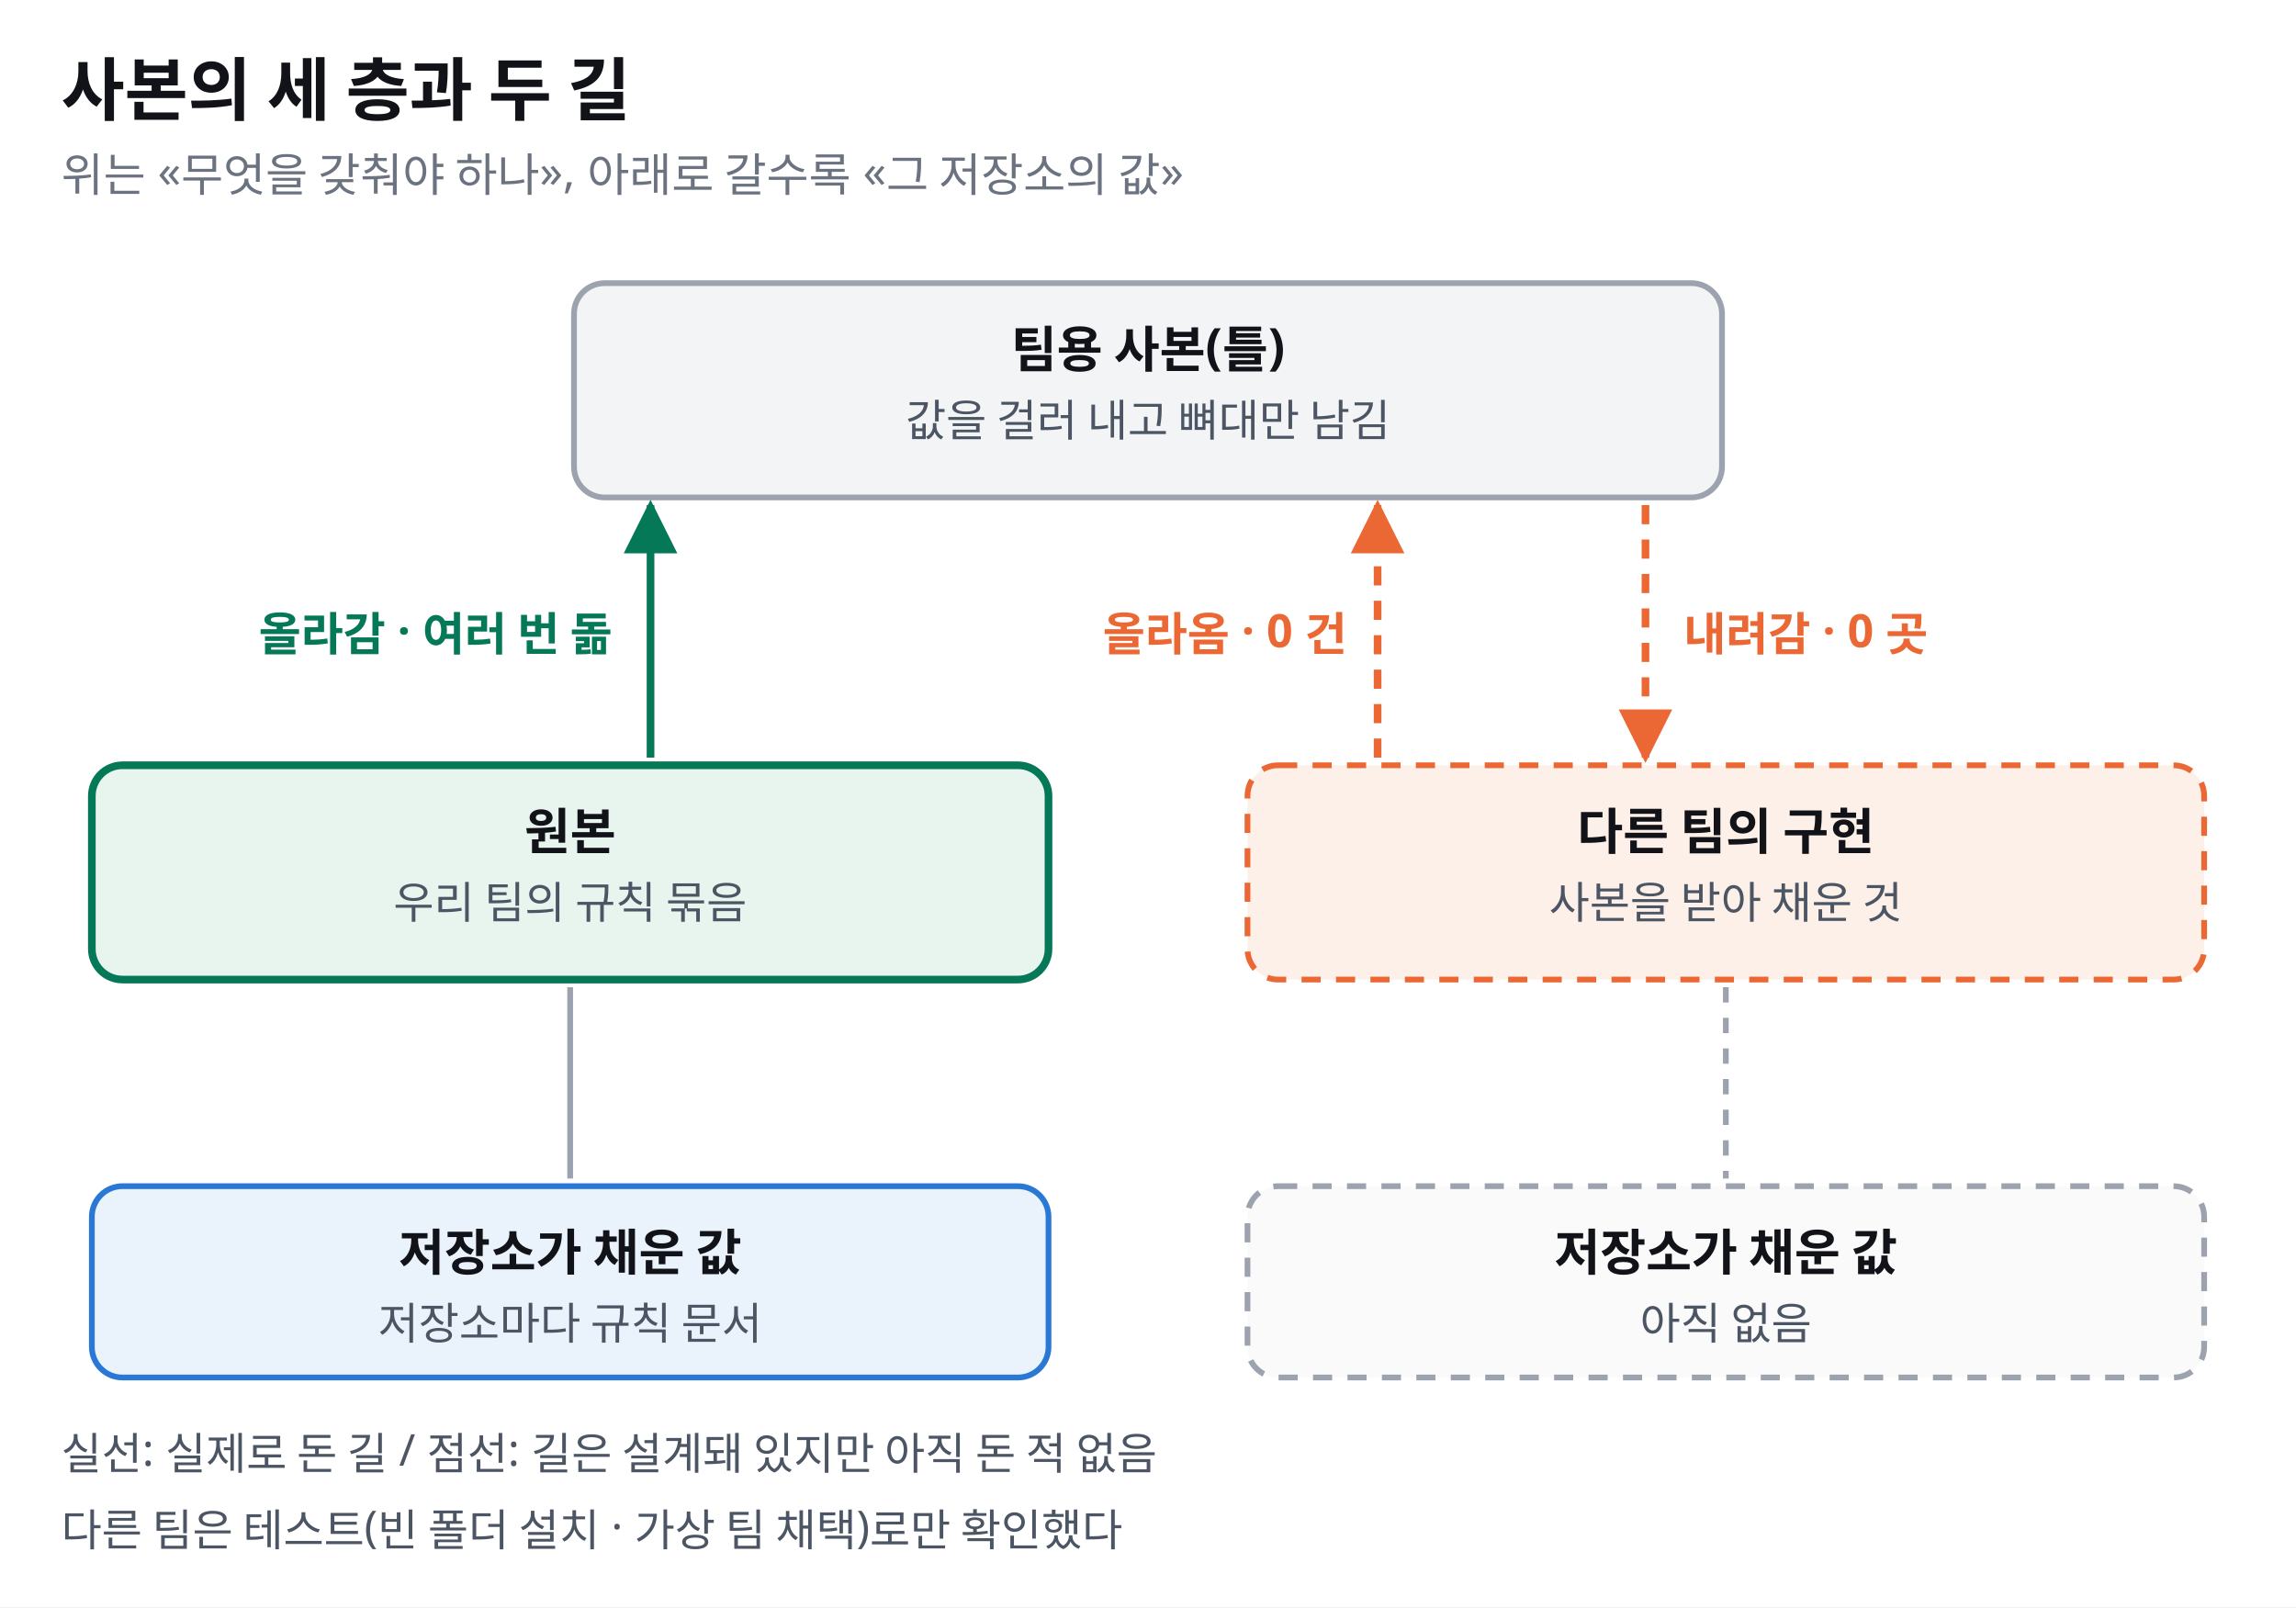
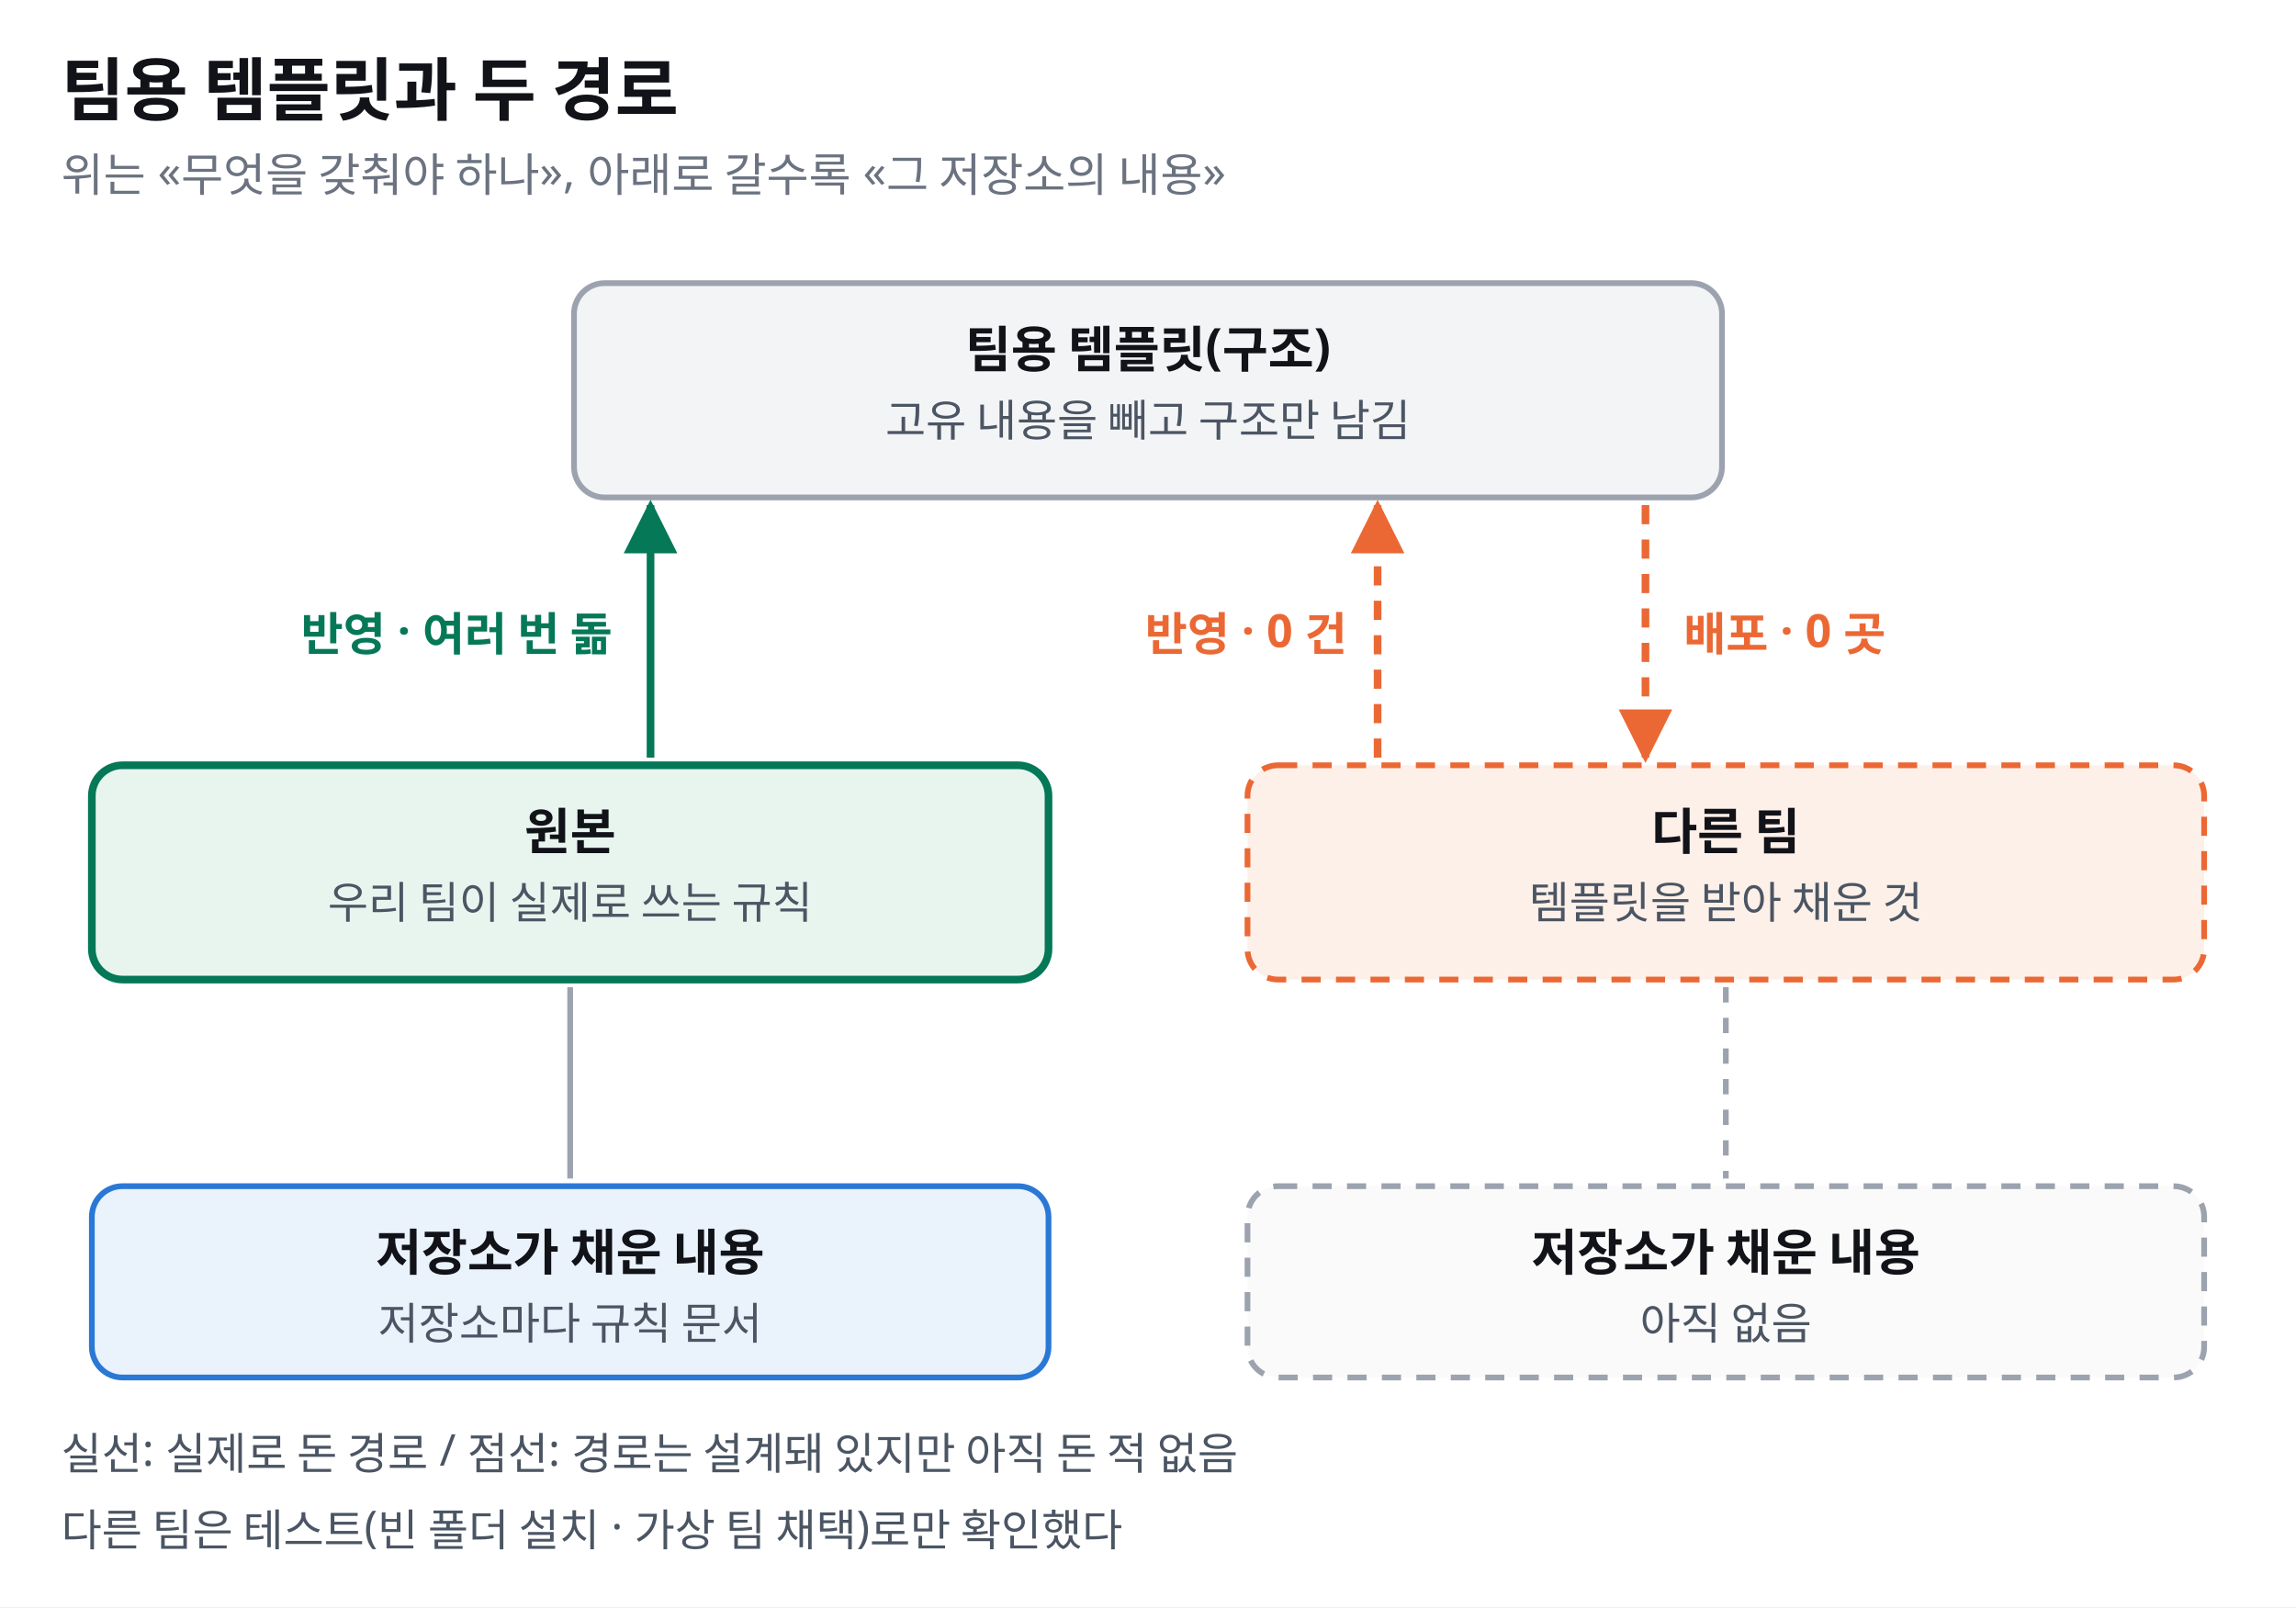
<svg xmlns="http://www.w3.org/2000/svg" viewBox="0 0 600 420" width="600" height="420" role="img" aria-labelledby="t d">
  <rect width="600" height="420" fill="#ffffff" />
  <g font-family="Pretendard, 'Apple SD Gothic Neo', 'Noto Sans KR', 'Malgun Gothic', sans-serif">
    <defs>
      <marker id="p-g" viewBox="0 0 10 10" refX="9" refY="5" markerWidth="7" markerHeight="7" orient="auto-start-reverse">
        <path d="M0,0 L10,5 L0,10 z" fill="#047857" />
      </marker>
      <marker id="p-o" viewBox="0 0 10 10" refX="9" refY="5" markerWidth="7" markerHeight="7" orient="auto-start-reverse">
        <path d="M0,0 L10,5 L0,10 z" fill="#eb6834" />
      </marker>
    </defs>
-     <text x="16" y="30" font-size="18" fill="#111318" font-weight="700">사본의 세 층과 두 길</text>
-     <text x="16" y="50" font-size="12" fill="#6b7280">위는 «무엇을 갖춰야 하나», 아래로 갈수록 «그 저장소의 값»</text>
+     <text x="16" y="30" font-size="18" fill="#111318" font-weight="700">팀용 템플릿과 두 경로</text>
+     <text x="16" y="50" font-size="12" fill="#6b7280">위는 «무엇을 갖춰야 하나», 아래로 갈수록 «그 저장소의 내용»</text>
    <rect x="150" y="74" width="300" height="56" rx="8" fill="#f3f4f6" stroke="#9ca3af" stroke-width="1.5" />
-     <text x="300" y="96" font-size="13" fill="#111318" text-anchor="middle" font-weight="700">팀용 사본(틀)</text>
-     <text x="300" y="114" font-size="11.5" fill="#4b5563" text-anchor="middle">값을 걸러 내고 뼈대만 남김</text>
+     <text x="300" y="96" font-size="13" fill="#111318" text-anchor="middle" font-weight="700">팀용 템플릿(구조)</text>
+     <text x="300" y="114" font-size="11.5" fill="#4b5563" text-anchor="middle">고유 내용을 빼고 구조만 남김</text>
    <rect x="24" y="200" width="250" height="56" rx="8" fill="#e8f5ef" stroke="#047857" stroke-width="2" />
    <text x="149" y="222" font-size="13" fill="#111318" text-anchor="middle" font-weight="700">원본</text>
-     <text x="149" y="240" font-size="11.5" fill="#4b5563" text-anchor="middle">우리 팀의 규칙 묶음</text>
+     <text x="149" y="240" font-size="11.5" fill="#4b5563" text-anchor="middle">우리 팀이 실제로 쓰는 규칙</text>
    <rect x="326" y="200" width="250" height="56" rx="8" fill="#fdf0e8" stroke="#eb6834" stroke-width="1.5" stroke-dasharray="5 4" />
-     <text x="451" y="222" font-size="13" fill="#111318" text-anchor="middle" font-weight="700">다른 팀의 구현</text>
-     <text x="451" y="240" font-size="11.5" fill="#4b5563" text-anchor="middle">사본을 받아 채운 것</text>
+     <text x="451" y="222" font-size="13" fill="#111318" text-anchor="middle" font-weight="700">다른 팀</text>
+     <text x="451" y="240" font-size="11.5" fill="#4b5563" text-anchor="middle">템플릿을 받아 채운 것</text>
    <rect x="24" y="310" width="250" height="50" rx="8" fill="#eaf2fc" stroke="#2a78d6" stroke-width="1.5" />
-     <text x="149" y="332" font-size="13" fill="#111318" text-anchor="middle" font-weight="700">저장소가 채운 값</text>
+     <text x="149" y="332" font-size="13" fill="#111318" text-anchor="middle" font-weight="700">저장소가 채운 내용</text>
    <text x="149" y="350" font-size="11.5" fill="#4b5563" text-anchor="middle">저장소마다 규칙 문서</text>
    <rect x="326" y="310" width="250" height="50" rx="8" fill="#fafafa" stroke="#9ca3af" stroke-width="1.5" stroke-dasharray="5 4" />
-     <text x="451" y="332" font-size="13" fill="#111318" text-anchor="middle" font-weight="700">저장소가 채운 값</text>
+     <text x="451" y="332" font-size="13" fill="#111318" text-anchor="middle" font-weight="700">저장소가 채운 내용</text>
    <text x="451" y="350" font-size="11.5" fill="#4b5563" text-anchor="middle">아직 없음</text>
    <line x1="149" y1="258" x2="149" y2="308" stroke="#9ca3af" stroke-width="1.5" />
    <line x1="451" y1="258" x2="451" y2="308" stroke="#9ca3af" stroke-width="1.5" stroke-dasharray="4 4" />
    <line x1="170" y1="198" x2="170" y2="132" stroke="#047857" stroke-width="2" marker-end="url(#p-g)" />
-     <text x="160" y="170" font-size="12" fill="#047857" text-anchor="end" font-weight="700">올라감 · 여러 번 돎</text>
+     <text x="160" y="170" font-size="12" fill="#047857" text-anchor="end" font-weight="700">반영 · 여러 번 돎</text>
    <line x1="360" y1="198" x2="360" y2="132" stroke="#eb6834" stroke-width="2" stroke-dasharray="5 4" marker-end="url(#p-o)" />
-     <text x="352" y="170" font-size="12" fill="#eb6834" text-anchor="end" font-weight="700">올라옴 · 0 건</text>
+     <text x="352" y="170" font-size="12" fill="#eb6834" text-anchor="end" font-weight="700">반영 · 0 건</text>
    <line x1="430" y1="132" x2="430" y2="198" stroke="#eb6834" stroke-width="2" stroke-dasharray="5 4" marker-end="url(#p-o)" />
-     <text x="440" y="170" font-size="12" fill="#eb6834" font-weight="700">내려감 · 0 곳</text>
-     <text x="16" y="384" font-size="11.5" fill="#4b5563">실선: 실제로 돈 길 / 점선: 길은 설계돼 있지만 아직 돈 적 없음</text>
+     <text x="440" y="170" font-size="12" fill="#eb6834" font-weight="700">배포 · 0 곳</text>
+     <text x="16" y="384" font-size="11.5" fill="#4b5563">실선: 실제로 돈 경로 / 점선: 경로는 설계돼 있지만 아직 돈 적 없음</text>
    <text x="16" y="404" font-size="11.5" fill="#4b5563">다른 팀은 테스트(빈 폴더 설치 · 가상 팀 채택)로만 확인했다</text>
  </g>
</svg>
